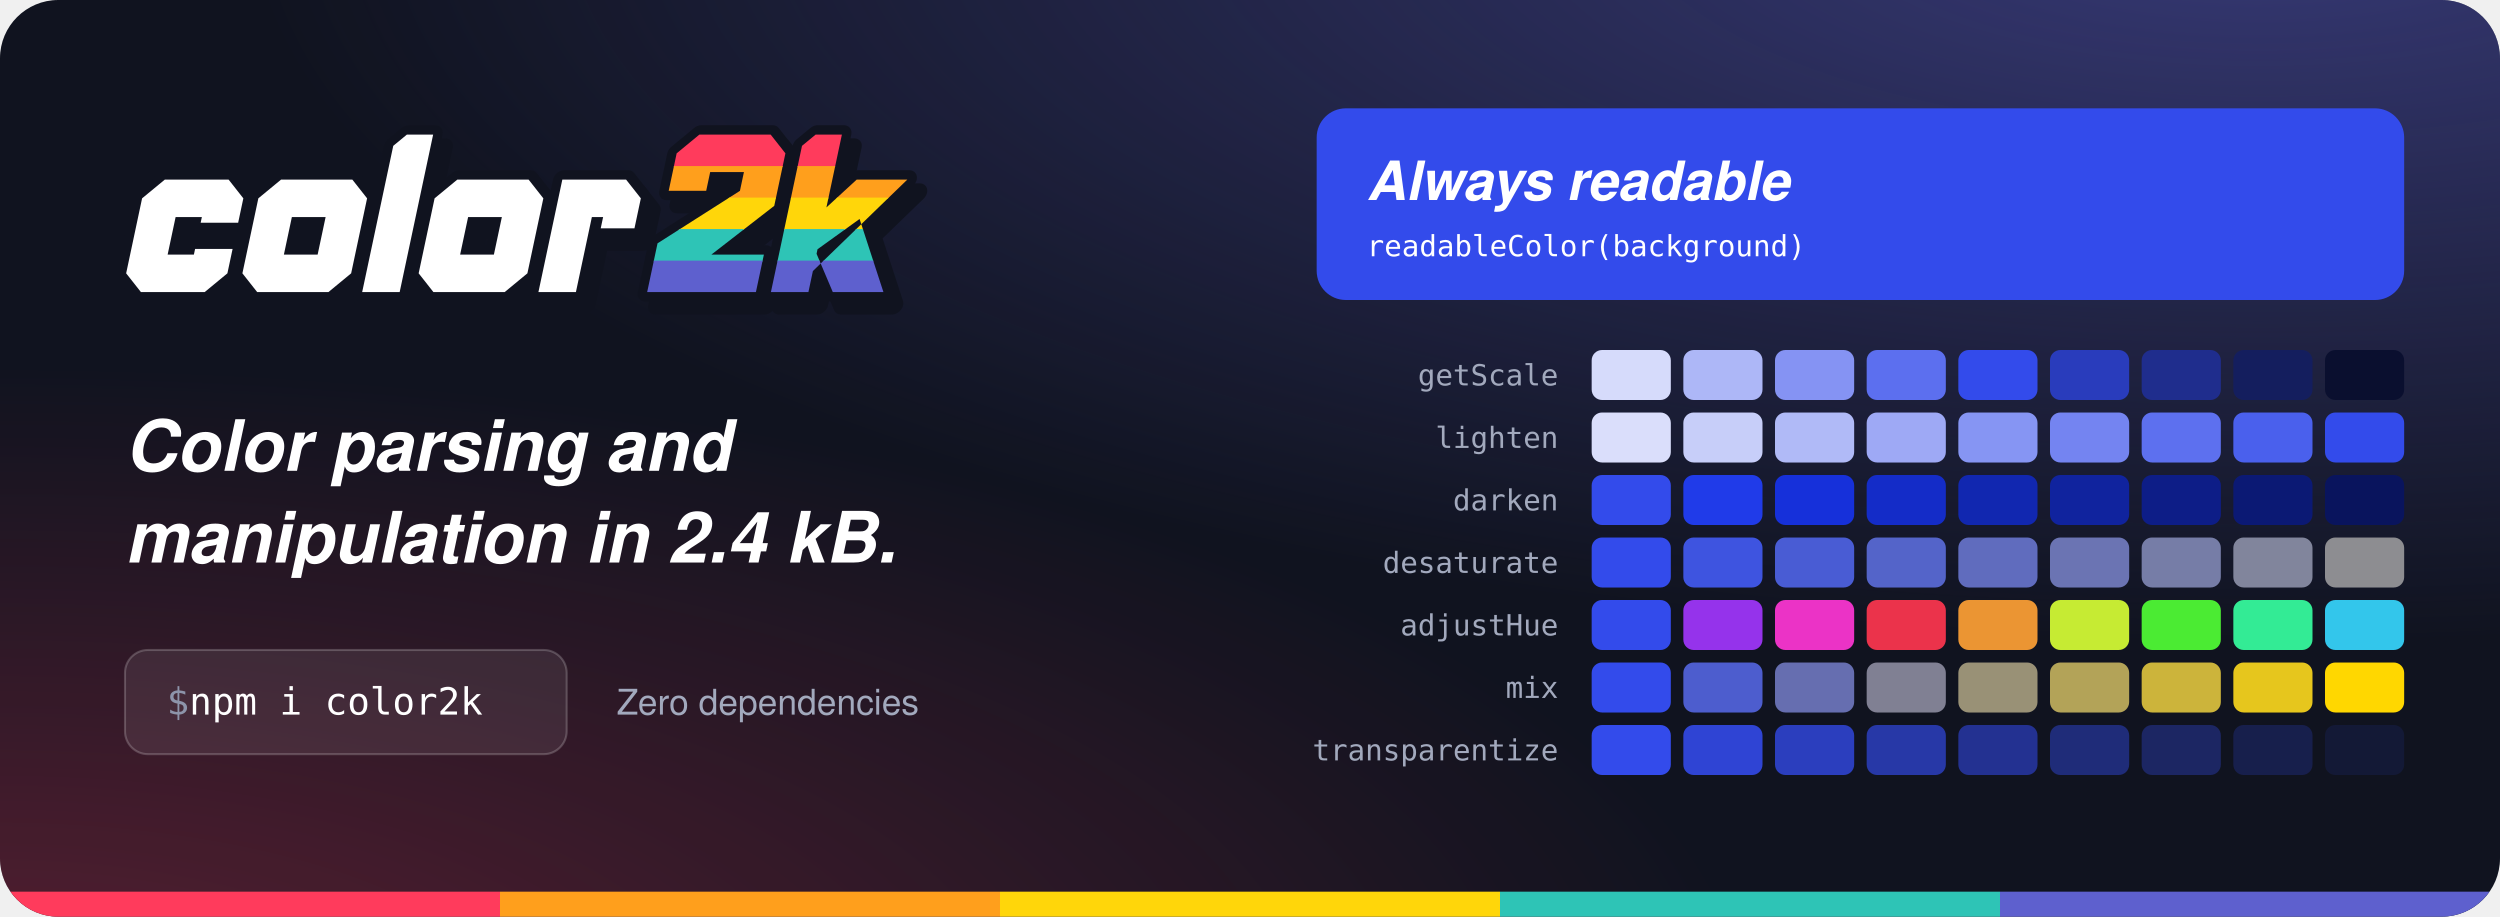
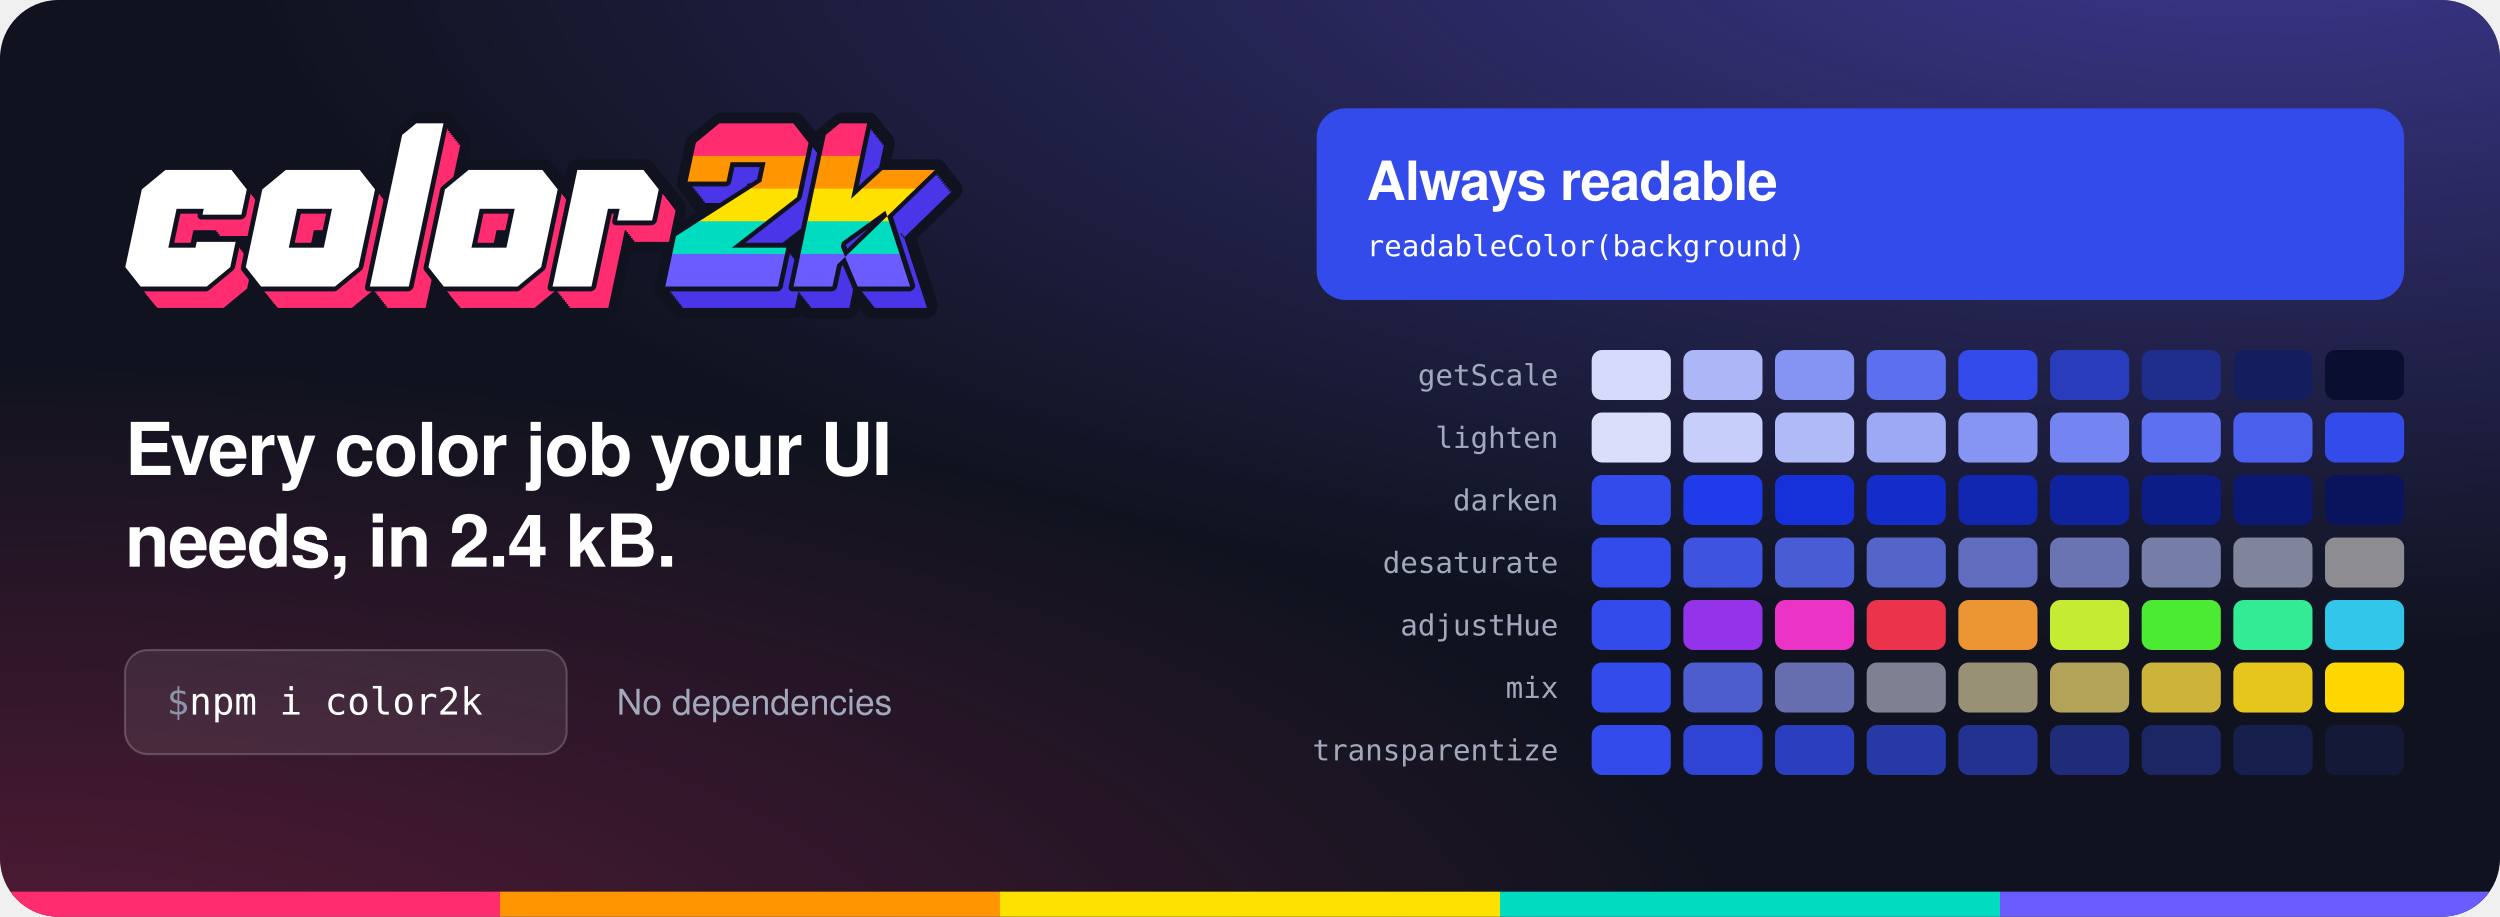
- <svg xmlns="http://www.w3.org/2000/svg" viewBox="0 0 1200 440" role="img" aria-label="color2k: color parsing and manipulation in 2.4 kB. A palette generated by color2k shifts through the color wheel." font-family="system-ui, -apple-system, 'Segoe UI', Helvetica, Arial, sans-serif">
+ <svg xmlns="http://www.w3.org/2000/svg" viewBox="0 0 1200 440" role="img" aria-label="color2k. Every color job your UI needs, in 2.4 kB. A palette computed by color2k drifts around the color wheel." font-family="system-ui, -apple-system, 'Segoe UI', Helvetica, Arial, sans-serif">
  <style>@keyframes base{0%{fill:#334beb}8.3%{fill:#ab82f3}16.7%{fill:#e482f3}25%{fill:#eb33a7}33.3%{fill:#b51228}41.7%{fill:#b54e12}50%{fill:#ebd233}58.3%{fill:#c9f382}66.7%{fill:#91f382}75%{fill:#33eb76}83.3%{fill:#12b59f}91.7%{fill:#1279b5}100%{fill:#334beb}}@keyframes c00{0%{fill:#d6dbfb}8.3%{fill:#eee6fd}16.7%{fill:#fae6fd}25%{fill:#fbd6ed}33.3%{fill:#f0d0d4}41.7%{fill:#f0dcd0}50%{fill:#fbf6d6}58.3%{fill:#f4fde6}66.7%{fill:#e9fde6}75%{fill:#d6fbe4}83.3%{fill:#d0f0ec}91.7%{fill:#d0e4f0}100%{fill:#d6dbfb}}@keyframes c01{0%{fill:#adb7f7}8.3%{fill:#ddcdfa}16.7%{fill:#f4cdfa}25%{fill:#f7addc}33.3%{fill:#e1a0a9}41.7%{fill:#e1b8a0}50%{fill:#f7edad}58.3%{fill:#e9facd}66.7%{fill:#d3facd}75%{fill:#adf7c8}83.3%{fill:#a0e1d9}91.7%{fill:#a0c9e1}100%{fill:#adb7f7}}@keyframes c02{0%{fill:#8593f3}8.3%{fill:#cdb4f8}16.7%{fill:#efb4f8}25%{fill:#f385ca}33.3%{fill:#d3717e}41.7%{fill:#d39571}50%{fill:#f3e485}58.3%{fill:#dff8b4}66.7%{fill:#bdf8b4}75%{fill:#85f3ad}83.3%{fill:#71d3c5}91.7%{fill:#71afd3}100%{fill:#8593f3}}@keyframes c03{0%{fill:#5c6fef}8.3%{fill:#bc9bf5}16.7%{fill:#e99bf5}25%{fill:#ef5cb9}33.3%{fill:#c44153}41.7%{fill:#c47141}50%{fill:#efdb5c}58.3%{fill:#d4f59b}66.7%{fill:#a7f59b}75%{fill:#5cef91}83.3%{fill:#41c4b2}91.7%{fill:#4194c4}100%{fill:#5c6fef}}@keyframes c04{0%{fill:#334beb}8.3%{fill:#ab82f3}16.7%{fill:#e482f3}25%{fill:#eb33a7}33.3%{fill:#b51228}41.7%{fill:#b54e12}50%{fill:#ebd233}58.3%{fill:#c9f382}66.7%{fill:#91f382}75%{fill:#33eb76}83.3%{fill:#12b59f}91.7%{fill:#1279b5}100%{fill:#334beb}}@keyframes c05{0%{fill:#293cbc}8.3%{fill:#8968c2}16.7%{fill:#b668c2}25%{fill:#bc2986}33.3%{fill:#910e20}41.7%{fill:#913e0e}50%{fill:#bca829}58.3%{fill:#a1c268}66.7%{fill:#74c268}75%{fill:#29bc5e}83.3%{fill:#0e917f}91.7%{fill:#0e6191}100%{fill:#293cbc}}@keyframes c06{0%{fill:#1f2d8d}8.3%{fill:#674e92}16.7%{fill:#894e92}25%{fill:#8d1f64}33.3%{fill:#6d0b18}41.7%{fill:#6d2f0b}50%{fill:#8d7e1f}58.3%{fill:#79924e}66.7%{fill:#57924e}75%{fill:#1f8d47}83.3%{fill:#0b6d5f}91.7%{fill:#0b496d}100%{fill:#1f2d8d}}@keyframes c07{0%{fill:#141e5e}8.3%{fill:#443461}16.7%{fill:#5b3461}25%{fill:#5e1443}33.3%{fill:#480710}41.7%{fill:#481f07}50%{fill:#5e5414}58.3%{fill:#506134}66.7%{fill:#3a6134}75%{fill:#145e2f}83.3%{fill:#074840}91.7%{fill:#073048}100%{fill:#141e5e}}@keyframes c08{0%{fill:#0a0f2f}8.3%{fill:#221a31}16.7%{fill:#2e1a31}25%{fill:#2f0a21}33.3%{fill:#240408}41.7%{fill:#241004}50%{fill:#2f2a0a}58.3%{fill:#28311a}66.7%{fill:#1d311a}75%{fill:#0a2f18}83.3%{fill:#042420}91.7%{fill:#041824}100%{fill:#0a0f2f}}@keyframes c10{0%{fill:#dadefb}8.3%{fill:#ffffff}16.7%{fill:#ffffff}25%{fill:#fbdaef}33.3%{fill:#f48b99}41.7%{fill:#f4b18b}50%{fill:#fbf7da}58.3%{fill:#ffffff}66.7%{fill:#ffffff}75%{fill:#dafbe6}83.3%{fill:#8bf4e6}91.7%{fill:#8bcdf4}100%{fill:#dadefb}}@keyframes c11{0%{fill:#c7cef9}8.3%{fill:#ffffff}16.7%{fill:#ffffff}25%{fill:#f9c7e7}33.3%{fill:#f27889}41.7%{fill:#f2a578}50%{fill:#f9f3c7}58.3%{fill:#ffffff}66.7%{fill:#ffffff}75%{fill:#c7f9da}83.3%{fill:#78f2e2}91.7%{fill:#78c5f2}100%{fill:#c7cef9}}@keyframes c12{0%{fill:#b0baf7}8.3%{fill:#ffffff}16.7%{fill:#ffffff}25%{fill:#f7b0dd}33.3%{fill:#ef6174}41.7%{fill:#ef9561}50%{fill:#f7eeb0}58.3%{fill:#ffffff}66.7%{fill:#ffffff}75%{fill:#b0f7ca}83.3%{fill:#61efdc}91.7%{fill:#61bbef}100%{fill:#b0baf7}}@keyframes c13{0%{fill:#9ea9f5}8.3%{fill:#f3ecfd}16.7%{fill:#fbecfd}25%{fill:#f59ed5}33.3%{fill:#ee4f64}41.7%{fill:#ee894f}50%{fill:#f5ea9e}58.3%{fill:#f7fdec}66.7%{fill:#effdec}75%{fill:#9ef5be}83.3%{fill:#4feed8}91.7%{fill:#4fb3ee}100%{fill:#9ea9f5}}@keyframes c14{0%{fill:#8695f3}8.3%{fill:#e3d5fb}16.7%{fill:#f6d5fb}25%{fill:#f386cb}33.3%{fill:#eb374f}41.7%{fill:#eb7937}50%{fill:#f3e586}58.3%{fill:#edfbd5}66.7%{fill:#dafbd5}75%{fill:#86f3ae}83.3%{fill:#37ebd3}91.7%{fill:#37a9eb}100%{fill:#8695f3}}@keyframes c15{0%{fill:#7484f1}8.3%{fill:#d7c3f9}16.7%{fill:#f2c3f9}25%{fill:#f174c3}33.3%{fill:#e9253f}41.7%{fill:#e96d25}50%{fill:#f1e174}58.3%{fill:#e5f9c3}66.7%{fill:#caf9c3}75%{fill:#74f1a2}83.3%{fill:#25e9cf}91.7%{fill:#25a1e9}100%{fill:#7484f1}}@keyframes c16{0%{fill:#5d70ef}8.3%{fill:#c7abf7}16.7%{fill:#edabf7}25%{fill:#ef5db9}33.3%{fill:#df1631}41.7%{fill:#df6016}50%{fill:#efdb5d}58.3%{fill:#dbf7ab}66.7%{fill:#b5f7ab}75%{fill:#5def92}83.3%{fill:#16dfc4}91.7%{fill:#1695df}100%{fill:#5d70ef}}@keyframes c17{0%{fill:#4a60ed}8.3%{fill:#bb99f5}16.7%{fill:#e999f5}25%{fill:#ed4ab1}33.3%{fill:#cc142d}41.7%{fill:#cc5814}50%{fill:#edd74a}58.3%{fill:#d3f599}66.7%{fill:#a5f599}75%{fill:#4aed86}83.3%{fill:#14ccb4}91.7%{fill:#1489cc}100%{fill:#4a60ed}}@keyframes c18{0%{fill:#334beb}8.3%{fill:#ab82f3}16.7%{fill:#e482f3}25%{fill:#eb33a7}33.3%{fill:#b51228}41.7%{fill:#b54e12}50%{fill:#ebd233}58.3%{fill:#c9f382}66.7%{fill:#91f382}75%{fill:#33eb76}83.3%{fill:#12b59f}91.7%{fill:#1279b5}100%{fill:#334beb}}@keyframes c20{0%{fill:#334beb}8.3%{fill:#ab82f3}16.7%{fill:#e482f3}25%{fill:#eb33a7}33.3%{fill:#b51228}41.7%{fill:#b54e12}50%{fill:#ebd233}58.3%{fill:#c9f382}66.7%{fill:#91f382}75%{fill:#33eb76}83.3%{fill:#12b59f}91.7%{fill:#1279b5}100%{fill:#334beb}}@keyframes c21{0%{fill:#203be9}8.3%{fill:#9f6ff1}16.7%{fill:#df6ff1}25%{fill:#e9209f}33.3%{fill:#a21024}41.7%{fill:#a24610}50%{fill:#e9ce20}58.3%{fill:#c1f16f}66.7%{fill:#80f16f}75%{fill:#20e96a}83.3%{fill:#10a28f}91.7%{fill:#106da2}100%{fill:#203be9}}@keyframes c22{0%{fill:#1630da}8.3%{fill:#8f58ee}16.7%{fill:#da58ee}25%{fill:#da1692}33.3%{fill:#8b0e1e}41.7%{fill:#8b3c0e}50%{fill:#dac016}58.3%{fill:#b7ee58}66.7%{fill:#6cee58}75%{fill:#16da5e}83.3%{fill:#0e8b7b}91.7%{fill:#0e5d8b}100%{fill:#1630da}}@keyframes c23{0%{fill:#142cc8}8.3%{fill:#8345ed}16.7%{fill:#d645ed}25%{fill:#c81486}33.3%{fill:#790c1a}41.7%{fill:#79340c}50%{fill:#c8b014}58.3%{fill:#afed45}66.7%{fill:#5ced45}75%{fill:#14c856}83.3%{fill:#0c796a}91.7%{fill:#0c5179}100%{fill:#142cc8}}@keyframes c24{0%{fill:#1127b0}8.3%{fill:#732eea}16.7%{fill:#d12eea}25%{fill:#b01176}33.3%{fill:#610a15}41.7%{fill:#612a0a}50%{fill:#b09b11}58.3%{fill:#a5ea2e}66.7%{fill:#47ea2e}75%{fill:#11b04c}83.3%{fill:#0a6156}91.7%{fill:#0a4161}100%{fill:#1127b0}}@keyframes c25{0%{fill:#10239e}8.3%{fill:#671ce9}16.7%{fill:#cd1ce9}25%{fill:#9e106a}33.3%{fill:#4f0811}41.7%{fill:#4f2208}50%{fill:#9e8b10}58.3%{fill:#9de91c}66.7%{fill:#37e91c}75%{fill:#109e44}83.3%{fill:#084f45}91.7%{fill:#08354f}100%{fill:#10239e}}@keyframes c26{0%{fill:#0d1d87}8.3%{fill:#5c15d5}16.7%{fill:#bc15d5}25%{fill:#870d5a}33.3%{fill:#38060c}41.7%{fill:#381806}50%{fill:#87760d}58.3%{fill:#8fd515}66.7%{fill:#2fd515}75%{fill:#0d873a}83.3%{fill:#063831}91.7%{fill:#062538}100%{fill:#0d1d87}}@keyframes c27{0%{fill:#0b1974}8.3%{fill:#5413c3}16.7%{fill:#ac13c3}25%{fill:#740b4e}33.3%{fill:#250408}41.7%{fill:#251004}50%{fill:#74660b}58.3%{fill:#83c313}66.7%{fill:#2bc313}75%{fill:#0b7432}83.3%{fill:#042521}91.7%{fill:#041925}100%{fill:#0b1974}}@keyframes c28{0%{fill:#09145d}8.3%{fill:#4a11ac}16.7%{fill:#9711ac}25%{fill:#5d093e}33.3%{fill:#0e0103}41.7%{fill:#0e0601}50%{fill:#5d5209}58.3%{fill:#73ac11}66.7%{fill:#26ac11}75%{fill:#095d28}83.3%{fill:#010e0c}91.7%{fill:#01090e}100%{fill:#09145d}}@keyframes c30{0%{fill:#334beb}8.3%{fill:#ab82f3}16.7%{fill:#e482f3}25%{fill:#eb33a7}33.3%{fill:#b51228}41.7%{fill:#b54e12}50%{fill:#ebd233}58.3%{fill:#c9f382}66.7%{fill:#91f382}75%{fill:#33eb76}83.3%{fill:#12b59f}91.7%{fill:#1279b5}100%{fill:#334beb}}@keyframes c31{0%{fill:#3e54e0}8.3%{fill:#ad89ec}16.7%{fill:#df89ec}25%{fill:#e03ea4}33.3%{fill:#ab1c2f}41.7%{fill:#ab501c}50%{fill:#e0ca3e}58.3%{fill:#c7ec89}66.7%{fill:#96ec89}75%{fill:#3ee079}83.3%{fill:#1cab98}91.7%{fill:#1c77ab}100%{fill:#3e54e0}}@keyframes c32{0%{fill:#495cd4}8.3%{fill:#af8fe5}16.7%{fill:#d98fe5}25%{fill:#d449a1}33.3%{fill:#a12636}41.7%{fill:#a15326}50%{fill:#d4c249}58.3%{fill:#c6e58f}66.7%{fill:#9be58f}75%{fill:#49d47c}83.3%{fill:#26a191}91.7%{fill:#2674a1}100%{fill:#495cd4}}@keyframes c33{0%{fill:#5464c9}8.3%{fill:#b196de}16.7%{fill:#d496de}25%{fill:#c9549e}33.3%{fill:#97303e}41.7%{fill:#975630}50%{fill:#c9ba54}58.3%{fill:#c4de96}66.7%{fill:#a0de96}75%{fill:#54c97f}83.3%{fill:#309789}91.7%{fill:#307197}100%{fill:#5464c9}}@keyframes c34{0%{fill:#606cbe}8.3%{fill:#b29dd7}16.7%{fill:#cf9dd7}25%{fill:#be609b}33.3%{fill:#8d3a45}41.7%{fill:#8d583a}50%{fill:#beb160}58.3%{fill:#c2d79d}66.7%{fill:#a5d79d}75%{fill:#60be82}83.3%{fill:#3a8d82}91.7%{fill:#3a6f8d}100%{fill:#606cbe}}@keyframes c35{0%{fill:#6b74b3}8.3%{fill:#b4a4d0}16.7%{fill:#caa4d0}25%{fill:#b36b98}33.3%{fill:#83444c}41.7%{fill:#835b44}50%{fill:#b3a96b}58.3%{fill:#c0d0a4}66.7%{fill:#aad0a4}75%{fill:#6bb385}83.3%{fill:#44837b}91.7%{fill:#446c83}100%{fill:#6b74b3}}@keyframes c36{0%{fill:#767da7}8.3%{fill:#b6abc9}16.7%{fill:#c5abc9}25%{fill:#a77695}33.3%{fill:#794e53}41.7%{fill:#795e4e}50%{fill:#a7a176}58.3%{fill:#bec9ab}66.7%{fill:#afc9ab}75%{fill:#76a788}83.3%{fill:#4e7973}91.7%{fill:#4e6979}100%{fill:#767da7}}@keyframes c37{0%{fill:#81859c}8.3%{fill:#b8b2c2}16.7%{fill:#c0b2c2}25%{fill:#9c8192}33.3%{fill:#6f585b}41.7%{fill:#6f6058}50%{fill:#9c9981}58.3%{fill:#bcc2b2}66.7%{fill:#b4c2b2}75%{fill:#819c8b}83.3%{fill:#586f6c}91.7%{fill:#58676f}100%{fill:#81859c}}@keyframes c38{0%{fill:#8d8d91}8.3%{fill:#bab9bc}16.7%{fill:#bbb9bc}25%{fill:#918d8f}33.3%{fill:#656162}41.7%{fill:#656361}50%{fill:#91908d}58.3%{fill:#bbbcb9}66.7%{fill:#b9bcb9}75%{fill:#8d918e}83.3%{fill:#616565}91.7%{fill:#616465}100%{fill:#8d8d91}}@keyframes c40{0%{fill:#334beb}8.3%{fill:#ab82f3}16.7%{fill:#e482f3}25%{fill:#eb33a7}33.3%{fill:#b51228}41.7%{fill:#b54e12}50%{fill:#ebd233}58.3%{fill:#c9f382}66.7%{fill:#91f382}75%{fill:#33eb76}83.3%{fill:#12b59f}91.7%{fill:#1279b5}100%{fill:#334beb}}@keyframes c41{0%{fill:#9533eb}8.3%{fill:#f382ef}16.7%{fill:#f382b6}25%{fill:#eb3933}33.3%{fill:#b56912}41.7%{fill:#b0b512}50%{fill:#89eb33}58.3%{fill:#82f385}66.7%{fill:#82f3be}75%{fill:#33e5eb}83.3%{fill:#125eb5}91.7%{fill:#1712b5}100%{fill:#9533eb}}@keyframes c42{0%{fill:#eb33c6}8.3%{fill:#f382a4}16.7%{fill:#f39882}25%{fill:#ebb433}33.3%{fill:#94b512}41.7%{fill:#43b512}50%{fill:#33eb58}58.3%{fill:#82f3d1}66.7%{fill:#82dcf3}75%{fill:#336aeb}83.3%{fill:#3312b5}91.7%{fill:#8412b5}100%{fill:#eb33c6}}@keyframes c43{0%{fill:#eb334b}8.3%{fill:#f3ab82}16.7%{fill:#f3e482}25%{fill:#a7eb33}33.3%{fill:#28b512}41.7%{fill:#12b54e}50%{fill:#33ebd2}58.3%{fill:#82c9f3}66.7%{fill:#8291f3}75%{fill:#7633eb}83.3%{fill:#9f12b5}91.7%{fill:#b51279}100%{fill:#eb334b}}@keyframes c44{0%{fill:#eb9533}8.3%{fill:#eff382}16.7%{fill:#b6f382}25%{fill:#33eb39}33.3%{fill:#12b569}41.7%{fill:#12b0b5}50%{fill:#3389eb}58.3%{fill:#8582f3}66.7%{fill:#be82f3}75%{fill:#eb33e5}83.3%{fill:#b5125e}91.7%{fill:#b51712}100%{fill:#eb9533}}@keyframes c45{0%{fill:#c6eb33}8.3%{fill:#a4f382}16.7%{fill:#82f398}25%{fill:#33ebb4}33.3%{fill:#1294b5}41.7%{fill:#1243b5}50%{fill:#5833eb}58.3%{fill:#d182f3}66.7%{fill:#f382dc}75%{fill:#eb336a}83.3%{fill:#b53312}91.7%{fill:#b58412}100%{fill:#c6eb33}}@keyframes c46{0%{fill:#4beb33}8.3%{fill:#82f3ab}16.7%{fill:#82f3e4}25%{fill:#33a7eb}33.3%{fill:#1228b5}41.7%{fill:#4e12b5}50%{fill:#d233eb}58.3%{fill:#f382c9}66.7%{fill:#f38291}75%{fill:#eb7633}83.3%{fill:#b59f12}91.7%{fill:#79b512}100%{fill:#4beb33}}@keyframes c47{0%{fill:#33eb95}8.3%{fill:#82eff3}16.7%{fill:#82b6f3}25%{fill:#3933eb}33.3%{fill:#6912b5}41.7%{fill:#b512b0}50%{fill:#eb3389}58.3%{fill:#f38582}66.7%{fill:#f3be82}75%{fill:#e5eb33}83.3%{fill:#5eb512}91.7%{fill:#12b517}100%{fill:#33eb95}}@keyframes c48{0%{fill:#33c6eb}8.3%{fill:#82a4f3}16.7%{fill:#9882f3}25%{fill:#b433eb}33.3%{fill:#b51294}41.7%{fill:#b51243}50%{fill:#eb5833}58.3%{fill:#f3d182}66.7%{fill:#dcf382}75%{fill:#6aeb33}83.3%{fill:#12b533}91.7%{fill:#12b584}100%{fill:#33c6eb}}@keyframes c50{0%{fill:#334beb}8.3%{fill:#ab82f3}16.7%{fill:#e482f3}25%{fill:#eb33a7}33.3%{fill:#b51228}41.7%{fill:#b54e12}50%{fill:#ebd233}58.3%{fill:#c9f382}66.7%{fill:#91f382}75%{fill:#33eb76}83.3%{fill:#12b59f}91.7%{fill:#1279b5}100%{fill:#334beb}}@keyframes c51{0%{fill:#4d5dce}8.3%{fill:#b58dd5}16.7%{fill:#e78dd5}25%{fill:#ed4892}33.3%{fill:#be2b23}41.7%{fill:#be5f10}50%{fill:#edd32d}58.3%{fill:#d0ef72}66.7%{fill:#9fef72}75%{fill:#4de867}83.3%{fill:#30b98b}91.7%{fill:#30859e}100%{fill:#4d5dce}}@keyframes c52{0%{fill:#666eb0}8.3%{fill:#c097b6}16.7%{fill:#eb97b6}25%{fill:#f05c7d}33.3%{fill:#c8431e}41.7%{fill:#c8700e}50%{fill:#f0d326}58.3%{fill:#d7ec62}66.7%{fill:#adec62}75%{fill:#66e659}83.3%{fill:#4dbe77}91.7%{fill:#4d9188}100%{fill:#666eb0}}@keyframes c53{0%{fill:#808093}8.3%{fill:#cba298}16.7%{fill:#eea298}25%{fill:#f37168}33.3%{fill:#d15c19}41.7%{fill:#d1810b}50%{fill:#f3d420}58.3%{fill:#dde951}66.7%{fill:#bae951}75%{fill:#80e34a}83.3%{fill:#6bc263}91.7%{fill:#6b9c71}100%{fill:#808093}}@keyframes c54{0%{fill:#999176}8.3%{fill:#d5ad7a}16.7%{fill:#f2ad7a}25%{fill:#f58554}33.3%{fill:#da7514}41.7%{fill:#da9309}50%{fill:#f5d41a}58.3%{fill:#e4e541}66.7%{fill:#c8e541}75%{fill:#99e13b}83.3%{fill:#89c650}91.7%{fill:#89a85b}100%{fill:#999176}}@keyframes c55{0%{fill:#b3a358}8.3%{fill:#e0b75b}16.7%{fill:#f5b75b}25%{fill:#f89a3f}33.3%{fill:#e38d0f}41.7%{fill:#e3a407}50%{fill:#f8d513}58.3%{fill:#ebe231}66.7%{fill:#d6e231}75%{fill:#b3df2c}83.3%{fill:#a6ca3c}91.7%{fill:#a6b444}100%{fill:#b3a358}}@keyframes c56{0%{fill:#ccb43b}8.3%{fill:#eac23d}16.7%{fill:#f8c23d}25%{fill:#faae2a}33.3%{fill:#eda60a}41.7%{fill:#edb505}50%{fill:#fad60d}58.3%{fill:#f2de21}66.7%{fill:#e3de21}75%{fill:#ccdc1e}83.3%{fill:#c4cf28}91.7%{fill:#c4c02d}100%{fill:#ccb43b}}@keyframes c57{0%{fill:#e6c61d}8.3%{fill:#f5cc1e}16.7%{fill:#fccc1e}25%{fill:#fdc315}33.3%{fill:#f6be05}41.7%{fill:#f6c602}50%{fill:#fdd606}58.3%{fill:#f8db10}66.7%{fill:#f1db10}75%{fill:#e6da0f}83.3%{fill:#e1d314}91.7%{fill:#e1cb17}100%{fill:#e6c61d}}@keyframes c58{0%{fill:#ffd700}8.3%{fill:#ffd700}16.7%{fill:#ffd700}25%{fill:#ffd700}33.3%{fill:#ffd700}41.7%{fill:#ffd700}50%{fill:#ffd700}58.3%{fill:#ffd700}66.7%{fill:#ffd700}75%{fill:#ffd700}83.3%{fill:#ffd700}91.7%{fill:#ffd700}100%{fill:#ffd700}}@keyframes c60{0%{fill:#334beb}8.3%{fill:#ab82f3}16.7%{fill:#e482f3}25%{fill:#eb33a7}33.3%{fill:#b51228}41.7%{fill:#b54e12}50%{fill:#ebd233}58.3%{fill:#c9f382}66.7%{fill:#91f382}75%{fill:#33eb76}83.3%{fill:#12b59f}91.7%{fill:#1279b5}100%{fill:#334beb}}@keyframes c61{0%{fill:rgba(51,75,235,0.889)}8.3%{fill:rgba(171,130,243,0.889)}16.7%{fill:rgba(228,130,243,0.889)}25%{fill:rgba(235,51,167,0.889)}33.3%{fill:rgba(181,18,40,0.889)}41.7%{fill:rgba(181,78,18,0.889)}50%{fill:rgba(235,210,51,0.889)}58.3%{fill:rgba(201,243,130,0.889)}66.7%{fill:rgba(145,243,130,0.889)}75%{fill:rgba(51,235,118,0.889)}83.3%{fill:rgba(18,181,159,0.889)}91.7%{fill:rgba(18,121,181,0.889)}100%{fill:rgba(51,75,235,0.889)}}@keyframes c62{0%{fill:rgba(51,75,235,0.778)}8.3%{fill:rgba(171,130,243,0.778)}16.7%{fill:rgba(228,130,243,0.778)}25%{fill:rgba(235,51,167,0.778)}33.3%{fill:rgba(181,18,40,0.778)}41.7%{fill:rgba(181,78,18,0.778)}50%{fill:rgba(235,210,51,0.778)}58.3%{fill:rgba(201,243,130,0.778)}66.7%{fill:rgba(145,243,130,0.778)}75%{fill:rgba(51,235,118,0.778)}83.3%{fill:rgba(18,181,159,0.778)}91.7%{fill:rgba(18,121,181,0.778)}100%{fill:rgba(51,75,235,0.778)}}@keyframes c63{0%{fill:rgba(51,75,235,0.667)}8.3%{fill:rgba(171,130,243,0.667)}16.7%{fill:rgba(228,130,243,0.667)}25%{fill:rgba(235,51,167,0.667)}33.3%{fill:rgba(181,18,40,0.667)}41.7%{fill:rgba(181,78,18,0.667)}50%{fill:rgba(235,210,51,0.667)}58.3%{fill:rgba(201,243,130,0.667)}66.7%{fill:rgba(145,243,130,0.667)}75%{fill:rgba(51,235,118,0.667)}83.3%{fill:rgba(18,181,159,0.667)}91.7%{fill:rgba(18,121,181,0.667)}100%{fill:rgba(51,75,235,0.667)}}@keyframes c64{0%{fill:rgba(51,75,235,0.556)}8.3%{fill:rgba(171,130,243,0.556)}16.7%{fill:rgba(228,130,243,0.556)}25%{fill:rgba(235,51,167,0.556)}33.3%{fill:rgba(181,18,40,0.556)}41.7%{fill:rgba(181,78,18,0.556)}50%{fill:rgba(235,210,51,0.556)}58.3%{fill:rgba(201,243,130,0.556)}66.7%{fill:rgba(145,243,130,0.556)}75%{fill:rgba(51,235,118,0.556)}83.3%{fill:rgba(18,181,159,0.556)}91.7%{fill:rgba(18,121,181,0.556)}100%{fill:rgba(51,75,235,0.556)}}@keyframes c65{0%{fill:rgba(51,75,235,0.444)}8.3%{fill:rgba(171,130,243,0.444)}16.7%{fill:rgba(228,130,243,0.444)}25%{fill:rgba(235,51,167,0.444)}33.3%{fill:rgba(181,18,40,0.444)}41.7%{fill:rgba(181,78,18,0.444)}50%{fill:rgba(235,210,51,0.444)}58.3%{fill:rgba(201,243,130,0.444)}66.7%{fill:rgba(145,243,130,0.444)}75%{fill:rgba(51,235,118,0.444)}83.3%{fill:rgba(18,181,159,0.444)}91.7%{fill:rgba(18,121,181,0.444)}100%{fill:rgba(51,75,235,0.444)}}@keyframes c66{0%{fill:rgba(51,75,235,0.333)}8.3%{fill:rgba(171,130,243,0.333)}16.7%{fill:rgba(228,130,243,0.333)}25%{fill:rgba(235,51,167,0.333)}33.3%{fill:rgba(181,18,40,0.333)}41.7%{fill:rgba(181,78,18,0.333)}50%{fill:rgba(235,210,51,0.333)}58.3%{fill:rgba(201,243,130,0.333)}66.7%{fill:rgba(145,243,130,0.333)}75%{fill:rgba(51,235,118,0.333)}83.3%{fill:rgba(18,181,159,0.333)}91.7%{fill:rgba(18,121,181,0.333)}100%{fill:rgba(51,75,235,0.333)}}@keyframes c67{0%{fill:rgba(51,75,235,0.222)}8.3%{fill:rgba(171,130,243,0.222)}16.7%{fill:rgba(228,130,243,0.222)}25%{fill:rgba(235,51,167,0.222)}33.3%{fill:rgba(181,18,40,0.222)}41.7%{fill:rgba(181,78,18,0.222)}50%{fill:rgba(235,210,51,0.222)}58.3%{fill:rgba(201,243,130,0.222)}66.7%{fill:rgba(145,243,130,0.222)}75%{fill:rgba(51,235,118,0.222)}83.3%{fill:rgba(18,181,159,0.222)}91.7%{fill:rgba(18,121,181,0.222)}100%{fill:rgba(51,75,235,0.222)}}@keyframes c68{0%{fill:rgba(51,75,235,0.111)}8.3%{fill:rgba(171,130,243,0.111)}16.7%{fill:rgba(228,130,243,0.111)}25%{fill:rgba(235,51,167,0.111)}33.3%{fill:rgba(181,18,40,0.111)}41.7%{fill:rgba(181,78,18,0.111)}50%{fill:rgba(235,210,51,0.111)}58.3%{fill:rgba(201,243,130,0.111)}66.7%{fill:rgba(145,243,130,0.111)}75%{fill:rgba(51,235,118,0.111)}83.3%{fill:rgba(18,181,159,0.111)}91.7%{fill:rgba(18,121,181,0.111)}100%{fill:rgba(51,75,235,0.111)}}@keyframes ink{0%{fill:#fff}3.583%{fill:#000}27.667%{fill:#fff}42.5%{fill:#000}91.25%{fill:#fff}}@keyframes show{0%{opacity:1}4.2%{opacity:0}100%{opacity:0}}.base{animation:base 24s linear infinite}.c00{animation:c00 24s linear infinite}.c01{animation:c01 24s linear infinite}.c02{animation:c02 24s linear infinite}.c03{animation:c03 24s linear infinite}.c04{animation:c04 24s linear infinite}.c05{animation:c05 24s linear infinite}.c06{animation:c06 24s linear infinite}.c07{animation:c07 24s linear infinite}.c08{animation:c08 24s linear infinite}.c10{animation:c10 24s linear infinite}.c11{animation:c11 24s linear infinite}.c12{animation:c12 24s linear infinite}.c13{animation:c13 24s linear infinite}.c14{animation:c14 24s linear infinite}.c15{animation:c15 24s linear infinite}.c16{animation:c16 24s linear infinite}.c17{animation:c17 24s linear infinite}.c18{animation:c18 24s linear infinite}.c20{animation:c20 24s linear infinite}.c21{animation:c21 24s linear infinite}.c22{animation:c22 24s linear infinite}.c23{animation:c23 24s linear infinite}.c24{animation:c24 24s linear infinite}.c25{animation:c25 24s linear infinite}.c26{animation:c26 24s linear infinite}.c27{animation:c27 24s linear infinite}.c28{animation:c28 24s linear infinite}.c30{animation:c30 24s linear infinite}.c31{animation:c31 24s linear infinite}.c32{animation:c32 24s linear infinite}.c33{animation:c33 24s linear infinite}.c34{animation:c34 24s linear infinite}.c35{animation:c35 24s linear infinite}.c36{animation:c36 24s linear infinite}.c37{animation:c37 24s linear infinite}.c38{animation:c38 24s linear infinite}.c40{animation:c40 24s linear infinite}.c41{animation:c41 24s linear infinite}.c42{animation:c42 24s linear infinite}.c43{animation:c43 24s linear infinite}.c44{animation:c44 24s linear infinite}.c45{animation:c45 24s linear infinite}.c46{animation:c46 24s linear infinite}.c47{animation:c47 24s linear infinite}.c48{animation:c48 24s linear infinite}.c50{animation:c50 24s linear infinite}.c51{animation:c51 24s linear infinite}.c52{animation:c52 24s linear infinite}.c53{animation:c53 24s linear infinite}.c54{animation:c54 24s linear infinite}.c55{animation:c55 24s linear infinite}.c56{animation:c56 24s linear infinite}.c57{animation:c57 24s linear infinite}.c58{animation:c58 24s linear infinite}.c60{animation:c60 24s linear infinite}.c61{animation:c61 24s linear infinite}.c62{animation:c62 24s linear infinite}.c63{animation:c63 24s linear infinite}.c64{animation:c64 24s linear infinite}.c65{animation:c65 24s linear infinite}.c66{animation:c66 24s linear infinite}.c67{animation:c67 24s linear infinite}.c68{animation:c68 24s linear infinite}.ink{animation:ink 24s step-end infinite}.ratio{opacity:0;animation:show 24s step-end infinite}.r0{animation-delay:0s}.r1{animation-delay:1s}.r2{animation-delay:2s}.r3{animation-delay:3s}.r4{animation-delay:4s}.r5{animation-delay:5s}.r6{animation-delay:6s}.r7{animation-delay:7s}.r8{animation-delay:8s}.r9{animation-delay:9s}.r10{animation-delay:10s}.r11{animation-delay:11s}.r12{animation-delay:12s}.r13{animation-delay:13s}.r14{animation-delay:14s}.r15{animation-delay:15s}.r16{animation-delay:16s}.r17{animation-delay:17s}.r18{animation-delay:18s}.r19{animation-delay:19s}.r20{animation-delay:20s}.r21{animation-delay:21s}.r22{animation-delay:22s}.r23{animation-delay:23s}@media (prefers-reduced-motion:reduce){*{animation:none!important}.r0{opacity:1}}</style>
  <defs>
    <clipPath id="card">
      <rect width="1200" height="440" rx="28" />
    </clipPath>
    <radialGradient id="glow1" cx="0.9" cy="-0.1" r="0.8">
-       <stop offset="0" stop-color="#5e60ce" stop-opacity="0.5" />
-       <stop offset="1" stop-color="#5e60ce" stop-opacity="0" />
+       <stop offset="0" stop-color="#6a5cff" stop-opacity="0.5" />
+       <stop offset="1" stop-color="#6a5cff" stop-opacity="0" />
    </radialGradient>
    <radialGradient id="glow2" cx="0" cy="1.1" r="0.7">
-       <stop offset="0" stop-color="#ff3b5c" stop-opacity="0.3" />
-       <stop offset="1" stop-color="#ff3b5c" stop-opacity="0" />
+       <stop offset="0" stop-color="#ff2d6f" stop-opacity="0.3" />
+       <stop offset="1" stop-color="#ff2d6f" stop-opacity="0" />
    </radialGradient>
  </defs>
  <g clip-path="url(#card)">
    <rect width="1200" height="440" fill="#10131f" />
    <rect width="1200" height="440" fill="url(#glow1)" />
    <rect width="1200" height="440" fill="url(#glow2)" />
-     <rect x="0" y="428" width="240" height="12" fill="#ff3b5c" />
-     <rect x="240" y="428" width="240" height="12" fill="#ff9f1c" />
-     <rect x="480" y="428" width="240" height="12" fill="#ffd60a" />
-     <rect x="720" y="428" width="240" height="12" fill="#2ec4b6" />
-     <rect x="960" y="428" width="240" height="12" fill="#5e60ce" />
+     <rect x="0" y="428" width="240" height="12" fill="#ff2d6f" />
+     <rect x="240" y="428" width="240" height="12" fill="#ff9500" />
+     <rect x="480" y="428" width="240" height="12" fill="#ffe100" />
+     <rect x="720" y="428" width="240" height="12" fill="#00dcc0" />
+     <rect x="960" y="428" width="240" height="12" fill="#6a5cff" />
  </g>
-   <svg x="46" y="52" width="414" height="108" viewBox="0 0 460 120">
+   <svg x="46" y="48" width="430" height="111" viewBox="0 0 459 119">
    <defs>
      <g id="a" fill-rule="evenodd">
        <path transform="translate(0 0)" d="M10 24L44 24L54 34L54 47L34 47L34 44L20 44L20 64L34 64L34 61L54 61L54 74L44 84L10 84L0 74L0 34Z" />
        <path transform="translate(62 0)" d="M10 24L48 24L58 34L58 74L48 84L10 84L0 74L0 34ZM20 44L20 64L38 64L38 44Z" />
        <path transform="translate(128 0)" d="M0 6L6 0L20 0L20 84L0 84Z" />
        <path transform="translate(156 0)" d="M10 24L48 24L58 34L58 74L48 84L10 84L0 74L0 34ZM20 44L20 64L38 64L38 44Z" />
        <path transform="translate(222 0)" d="M0 24L34 24L44 34L44 50L26 50L26 44L20 44L20 84L0 84Z" />
      </g>
      <g id="b" fill-rule="evenodd">
        <path transform="translate(280 0)" d="M10 0L48 0L58 10L58 38L30 64L58 64L58 84L0 84L0 58L38 30L38 20L20 20L20 30L0 30L0 10Z" />
        <path transform="translate(346 0)" d="M0 6L6 0L20 0L20 84L0 84ZM19 40L33 24L60 24L19 74ZM33 84L60 84L39 45L19 62Z" />
      </g>
      <clipPath id="k">
        <path transform="translate(0 0)" d="M10 0L48 0L58 10L58 38L30 64L58 64L58 84L0 84L0 58L38 30L38 20L20 20L20 30L0 30L0 10Z" />
        <path transform="translate(66 0)" d="M0 6L6 0L20 0L20 84L0 84ZM19 40L33 24L60 24L19 74ZM33 84L60 84L39 45L19 62Z" />
      </clipPath>
    </defs>
-     <g transform="translate(31.9 14) skewX(-12)">
-       <g transform="translate(7 7)" fill="#10131f" stroke="#10131f" stroke-width="10" stroke-linejoin="round">
+     <g transform="translate(29.9 12) skewX(-12)">
+       <g fill="#10131f" stroke="#10131f" stroke-width="11" stroke-linejoin="round">
        <use href="#a" />
        <use href="#b" />
-       </g>
-       <g fill="#10131f" stroke="#10131f" stroke-width="10" stroke-linejoin="round">
+         <use href="#a" transform="translate(11 11)" />
+         <use href="#b" transform="translate(11 11)" />
+         <use href="#a" transform="translate(10 10)" />
+         <use href="#a" transform="translate(9 9)" />
+         <use href="#a" transform="translate(8 8)" />
+         <use href="#a" transform="translate(7 7)" />
+         <use href="#a" transform="translate(6 6)" />
+         <use href="#a" transform="translate(5 5)" />
+         <use href="#a" transform="translate(4 4)" />
+         <use href="#a" transform="translate(3 3)" />
+         <use href="#a" transform="translate(2 2)" />
+         <use href="#a" transform="translate(1 1)" />
+         <use href="#b" transform="translate(10 10)" />
+         <use href="#b" transform="translate(9 9)" />
+         <use href="#b" transform="translate(8 8)" />
+         <use href="#b" transform="translate(7 7)" />
+         <use href="#b" transform="translate(6 6)" />
+         <use href="#b" transform="translate(5 5)" />
+         <use href="#b" transform="translate(4 4)" />
+         <use href="#b" transform="translate(3 3)" />
+         <use href="#b" transform="translate(2 2)" />
+         <use href="#b" transform="translate(1 1)" />
+       </g>
+       <g fill="#ff2d6f">
+         <use href="#a" transform="translate(11 11)" />
+         <use href="#a" transform="translate(10 10)" />
+         <use href="#a" transform="translate(9 9)" />
+         <use href="#a" transform="translate(8 8)" />
+         <use href="#a" transform="translate(7 7)" />
+         <use href="#a" transform="translate(6 6)" />
+         <use href="#a" transform="translate(5 5)" />
+         <use href="#a" transform="translate(4 4)" />
+         <use href="#a" transform="translate(3 3)" />
+         <use href="#a" transform="translate(2 2)" />
+         <use href="#a" transform="translate(1 1)" />
+       </g>
+       <g fill="#4a35e8">
+         <use href="#b" transform="translate(11 11)" />
+         <use href="#b" transform="translate(10 10)" />
+         <use href="#b" transform="translate(9 9)" />
+         <use href="#b" transform="translate(8 8)" />
+         <use href="#b" transform="translate(7 7)" />
+         <use href="#b" transform="translate(6 6)" />
+         <use href="#b" transform="translate(5 5)" />
+         <use href="#b" transform="translate(4 4)" />
+         <use href="#b" transform="translate(3 3)" />
+         <use href="#b" transform="translate(2 2)" />
+         <use href="#b" transform="translate(1 1)" />
+       </g>
+       <g fill="#10131f" stroke="#10131f" stroke-width="5" stroke-linejoin="round">
        <use href="#a" />
        <use href="#b" />
      </g>
      <use href="#a" fill="#fff" />
      <g transform="translate(280 0)" clip-path="url(#k)">
-         <rect x="-10" y="0.0" width="146" height="17.3" fill="#ff3b5c" />
-         <rect x="-10" y="16.8" width="146" height="17.3" fill="#ff9f1c" />
-         <rect x="-10" y="33.6" width="146" height="17.3" fill="#ffd60a" />
-         <rect x="-10" y="50.4" width="146" height="17.3" fill="#2ec4b6" />
-         <rect x="-10" y="67.2" width="146" height="17.3" fill="#5e60ce" />
+         <rect x="-10" y="0.0" width="146" height="17.3" fill="#ff2d6f" />
+         <rect x="-10" y="16.8" width="146" height="17.3" fill="#ff9500" />
+         <rect x="-10" y="33.6" width="146" height="17.3" fill="#ffe100" />
+         <rect x="-10" y="50.4" width="146" height="17.3" fill="#00dcc0" />
+         <rect x="-10" y="67.2" width="146" height="17.3" fill="#6a5cff" />
      </g>
    </g>
  </svg>
-   <text x="60" y="226" font-size="34" font-weight="800" font-style="italic" fill="#fff">Color parsing and</text>
-   <text x="60" y="270" font-size="34" font-weight="800" font-style="italic" fill="#fff">manipulation in 2.4 kB.</text>
+   <text x="60" y="228" font-size="35" font-weight="800" letter-spacing="-0.6" fill="#fff">Every color job your UI</text>
+   <text x="60" y="272" font-size="35" font-weight="800" letter-spacing="-0.6" fill="#fff">needs, in 2.4 kB.</text>
  <rect x="60" y="312" width="212" height="50" rx="11" fill="#fff" fill-opacity="0.08" stroke="#fff" stroke-opacity="0.2" />
  <text x="80" y="343" font-family="ui-monospace, SFMono-Regular, 'SF Mono', Menlo, Consolas, monospace" font-size="18" fill="#fff">
    <tspan fill="#8d94aa">$ </tspan>npm i color2k</text>
-   <text x="296" y="343" font-size="17" fill="#a2a9bd">Zero dependencies</text>
+   <text x="296" y="343" font-size="17" fill="#a2a9bd">No dependencies</text>
  <rect class="base" x="632" y="52" width="522" height="92" rx="14" fill="#334beb" />
-   <text class="ink" x="656" y="96" font-size="26" font-weight="800" font-style="italic" fill="#fff">Always readable</text>
+   <text class="ink" x="656" y="96" font-size="26" font-weight="800" letter-spacing="-0.4" fill="#fff">Always readable</text>
  <text class="ink" x="656" y="123" font-family="ui-monospace, SFMono-Regular, 'SF Mono', Menlo, Consolas, monospace" font-size="14" fill="#fff">readableColor(background)</text>
  <text class="ink ratio r0" x="1132" y="106" text-anchor="end" font-family="ui-monospace, SFMono-Regular, 'SF Mono', Menlo, Consolas, monospace" font-size="17" font-weight="700" fill="#fff">5.25:1 AA</text>
  <text class="ink ratio r1" x="1132" y="106" text-anchor="end" font-family="ui-monospace, SFMono-Regular, 'SF Mono', Menlo, Consolas, monospace" font-size="17" font-weight="700" fill="#fff">5.90:1 AA</text>
  <text class="ink ratio r2" x="1132" y="106" text-anchor="end" font-family="ui-monospace, SFMono-Regular, 'SF Mono', Menlo, Consolas, monospace" font-size="17" font-weight="700" fill="#fff">7.55:1 AAA</text>
  <text class="ink ratio r3" x="1132" y="106" text-anchor="end" font-family="ui-monospace, SFMono-Regular, 'SF Mono', Menlo, Consolas, monospace" font-size="17" font-weight="700" fill="#fff">8.35:1 AAA</text>
  <text class="ink ratio r4" x="1132" y="106" text-anchor="end" font-family="ui-monospace, SFMono-Regular, 'SF Mono', Menlo, Consolas, monospace" font-size="17" font-weight="700" fill="#fff">7.67:1 AAA</text>
  <text class="ink ratio r5" x="1132" y="106" text-anchor="end" font-family="ui-monospace, SFMono-Regular, 'SF Mono', Menlo, Consolas, monospace" font-size="17" font-weight="700" fill="#fff">6.08:1 AA</text>
  <text class="ink ratio r6" x="1132" y="106" text-anchor="end" font-family="ui-monospace, SFMono-Regular, 'SF Mono', Menlo, Consolas, monospace" font-size="17" font-weight="700" fill="#fff">4.80:1 AA</text>
  <text class="ink ratio r7" x="1132" y="106" text-anchor="end" font-family="ui-monospace, SFMono-Regular, 'SF Mono', Menlo, Consolas, monospace" font-size="17" font-weight="700" fill="#fff">5.90:1 AA</text>
  <text class="ink ratio r8" x="1132" y="106" text-anchor="end" font-family="ui-monospace, SFMono-Regular, 'SF Mono', Menlo, Consolas, monospace" font-size="17" font-weight="700" fill="#fff">6.55:1 AA</text>
  <text class="ink ratio r9" x="1132" y="106" text-anchor="end" font-family="ui-monospace, SFMono-Regular, 'SF Mono', Menlo, Consolas, monospace" font-size="17" font-weight="700" fill="#fff">5.69:1 AA</text>
  <text class="ink ratio r10" x="1132" y="106" text-anchor="end" font-family="ui-monospace, SFMono-Regular, 'SF Mono', Menlo, Consolas, monospace" font-size="17" font-weight="700" fill="#fff">5.61:1 AA</text>
  <text class="ink ratio r11" x="1132" y="106" text-anchor="end" font-family="ui-monospace, SFMono-Regular, 'SF Mono', Menlo, Consolas, monospace" font-size="17" font-weight="700" fill="#fff">10.43:1 AAA</text>
  <text class="ink ratio r12" x="1132" y="106" text-anchor="end" font-family="ui-monospace, SFMono-Regular, 'SF Mono', Menlo, Consolas, monospace" font-size="17" font-weight="700" fill="#fff">14.39:1 AAA</text>
  <text class="ink ratio r13" x="1132" y="106" text-anchor="end" font-family="ui-monospace, SFMono-Regular, 'SF Mono', Menlo, Consolas, monospace" font-size="17" font-weight="700" fill="#fff">15.85:1 AAA</text>
  <text class="ink ratio r14" x="1132" y="106" text-anchor="end" font-family="ui-monospace, SFMono-Regular, 'SF Mono', Menlo, Consolas, monospace" font-size="17" font-weight="700" fill="#fff">16.26:1 AAA</text>
  <text class="ink ratio r15" x="1132" y="106" text-anchor="end" font-family="ui-monospace, SFMono-Regular, 'SF Mono', Menlo, Consolas, monospace" font-size="17" font-weight="700" fill="#fff">15.62:1 AAA</text>
  <text class="ink ratio r16" x="1132" y="106" text-anchor="end" font-family="ui-monospace, SFMono-Regular, 'SF Mono', Menlo, Consolas, monospace" font-size="17" font-weight="700" fill="#fff">14.72:1 AAA</text>
  <text class="ink ratio r17" x="1132" y="106" text-anchor="end" font-family="ui-monospace, SFMono-Regular, 'SF Mono', Menlo, Consolas, monospace" font-size="17" font-weight="700" fill="#fff">13.69:1 AAA</text>
  <text class="ink ratio r18" x="1132" y="106" text-anchor="end" font-family="ui-monospace, SFMono-Regular, 'SF Mono', Menlo, Consolas, monospace" font-size="17" font-weight="700" fill="#fff">11.86:1 AAA</text>
  <text class="ink ratio r19" x="1132" y="106" text-anchor="end" font-family="ui-monospace, SFMono-Regular, 'SF Mono', Menlo, Consolas, monospace" font-size="17" font-weight="700" fill="#fff">9.28:1 AAA</text>
  <text class="ink ratio r20" x="1132" y="106" text-anchor="end" font-family="ui-monospace, SFMono-Regular, 'SF Mono', Menlo, Consolas, monospace" font-size="17" font-weight="700" fill="#fff">7.02:1 AAA</text>
  <text class="ink ratio r21" x="1132" y="106" text-anchor="end" font-family="ui-monospace, SFMono-Regular, 'SF Mono', Menlo, Consolas, monospace" font-size="17" font-weight="700" fill="#fff">5.17:1 AA</text>
  <text class="ink ratio r22" x="1132" y="106" text-anchor="end" font-family="ui-monospace, SFMono-Regular, 'SF Mono', Menlo, Consolas, monospace" font-size="17" font-weight="700" fill="#fff">5.17:1 AA</text>
  <text class="ink ratio r23" x="1132" y="106" text-anchor="end" font-family="ui-monospace, SFMono-Regular, 'SF Mono', Menlo, Consolas, monospace" font-size="17" font-weight="700" fill="#fff">5.96:1 AA</text>
  <text x="748" y="185" text-anchor="end" font-family="ui-monospace, SFMono-Regular, 'SF Mono', Menlo, Consolas, monospace" font-size="14" fill="#a2a9bd">getScale</text>
  <rect class="c00" x="764" y="168" width="38" height="24" rx="5" fill="#d6dbfb" />
  <rect class="c01" x="808" y="168" width="38" height="24" rx="5" fill="#adb7f7" />
  <rect class="c02" x="852" y="168" width="38" height="24" rx="5" fill="#8593f3" />
  <rect class="c03" x="896" y="168" width="38" height="24" rx="5" fill="#5c6fef" />
  <rect class="c04" x="940" y="168" width="38" height="24" rx="5" fill="#334beb" />
  <rect class="c05" x="984" y="168" width="38" height="24" rx="5" fill="#293cbc" />
  <rect class="c06" x="1028" y="168" width="38" height="24" rx="5" fill="#1f2d8d" />
  <rect class="c07" x="1072" y="168" width="38" height="24" rx="5" fill="#141e5e" />
  <rect class="c08" x="1116" y="168" width="38" height="24" rx="5" fill="#0a0f2f" />
  <text x="748" y="215" text-anchor="end" font-family="ui-monospace, SFMono-Regular, 'SF Mono', Menlo, Consolas, monospace" font-size="14" fill="#a2a9bd">lighten</text>
  <rect class="c10" x="764" y="198" width="38" height="24" rx="5" fill="#dadefb" />
  <rect class="c11" x="808" y="198" width="38" height="24" rx="5" fill="#c7cef9" />
  <rect class="c12" x="852" y="198" width="38" height="24" rx="5" fill="#b0baf7" />
  <rect class="c13" x="896" y="198" width="38" height="24" rx="5" fill="#9ea9f5" />
  <rect class="c14" x="940" y="198" width="38" height="24" rx="5" fill="#8695f3" />
  <rect class="c15" x="984" y="198" width="38" height="24" rx="5" fill="#7484f1" />
  <rect class="c16" x="1028" y="198" width="38" height="24" rx="5" fill="#5d70ef" />
  <rect class="c17" x="1072" y="198" width="38" height="24" rx="5" fill="#4a60ed" />
  <rect class="c18" x="1116" y="198" width="38" height="24" rx="5" fill="#334beb" />
  <text x="748" y="245" text-anchor="end" font-family="ui-monospace, SFMono-Regular, 'SF Mono', Menlo, Consolas, monospace" font-size="14" fill="#a2a9bd">darken</text>
  <rect class="c20" x="764" y="228" width="38" height="24" rx="5" fill="#334beb" />
  <rect class="c21" x="808" y="228" width="38" height="24" rx="5" fill="#203be9" />
  <rect class="c22" x="852" y="228" width="38" height="24" rx="5" fill="#1630da" />
  <rect class="c23" x="896" y="228" width="38" height="24" rx="5" fill="#142cc8" />
  <rect class="c24" x="940" y="228" width="38" height="24" rx="5" fill="#1127b0" />
  <rect class="c25" x="984" y="228" width="38" height="24" rx="5" fill="#10239e" />
  <rect class="c26" x="1028" y="228" width="38" height="24" rx="5" fill="#0d1d87" />
  <rect class="c27" x="1072" y="228" width="38" height="24" rx="5" fill="#0b1974" />
  <rect class="c28" x="1116" y="228" width="38" height="24" rx="5" fill="#09145d" />
  <text x="748" y="275" text-anchor="end" font-family="ui-monospace, SFMono-Regular, 'SF Mono', Menlo, Consolas, monospace" font-size="14" fill="#a2a9bd">desaturate</text>
  <rect class="c30" x="764" y="258" width="38" height="24" rx="5" fill="#334beb" />
  <rect class="c31" x="808" y="258" width="38" height="24" rx="5" fill="#3e54e0" />
  <rect class="c32" x="852" y="258" width="38" height="24" rx="5" fill="#495cd4" />
  <rect class="c33" x="896" y="258" width="38" height="24" rx="5" fill="#5464c9" />
  <rect class="c34" x="940" y="258" width="38" height="24" rx="5" fill="#606cbe" />
  <rect class="c35" x="984" y="258" width="38" height="24" rx="5" fill="#6b74b3" />
  <rect class="c36" x="1028" y="258" width="38" height="24" rx="5" fill="#767da7" />
  <rect class="c37" x="1072" y="258" width="38" height="24" rx="5" fill="#81859c" />
  <rect class="c38" x="1116" y="258" width="38" height="24" rx="5" fill="#8d8d91" />
  <text x="748" y="305" text-anchor="end" font-family="ui-monospace, SFMono-Regular, 'SF Mono', Menlo, Consolas, monospace" font-size="14" fill="#a2a9bd">adjustHue</text>
  <rect class="c40" x="764" y="288" width="38" height="24" rx="5" fill="#334beb" />
  <rect class="c41" x="808" y="288" width="38" height="24" rx="5" fill="#9533eb" />
  <rect class="c42" x="852" y="288" width="38" height="24" rx="5" fill="#eb33c6" />
  <rect class="c43" x="896" y="288" width="38" height="24" rx="5" fill="#eb334b" />
  <rect class="c44" x="940" y="288" width="38" height="24" rx="5" fill="#eb9533" />
  <rect class="c45" x="984" y="288" width="38" height="24" rx="5" fill="#c6eb33" />
  <rect class="c46" x="1028" y="288" width="38" height="24" rx="5" fill="#4beb33" />
  <rect class="c47" x="1072" y="288" width="38" height="24" rx="5" fill="#33eb95" />
  <rect class="c48" x="1116" y="288" width="38" height="24" rx="5" fill="#33c6eb" />
  <text x="748" y="335" text-anchor="end" font-family="ui-monospace, SFMono-Regular, 'SF Mono', Menlo, Consolas, monospace" font-size="14" fill="#a2a9bd">mix</text>
  <rect class="c50" x="764" y="318" width="38" height="24" rx="5" fill="#334beb" />
  <rect class="c51" x="808" y="318" width="38" height="24" rx="5" fill="#4d5dce" />
  <rect class="c52" x="852" y="318" width="38" height="24" rx="5" fill="#666eb0" />
  <rect class="c53" x="896" y="318" width="38" height="24" rx="5" fill="#808093" />
  <rect class="c54" x="940" y="318" width="38" height="24" rx="5" fill="#999176" />
  <rect class="c55" x="984" y="318" width="38" height="24" rx="5" fill="#b3a358" />
  <rect class="c56" x="1028" y="318" width="38" height="24" rx="5" fill="#ccb43b" />
  <rect class="c57" x="1072" y="318" width="38" height="24" rx="5" fill="#e6c61d" />
  <rect class="c58" x="1116" y="318" width="38" height="24" rx="5" fill="#ffd700" />
  <text x="748" y="365" text-anchor="end" font-family="ui-monospace, SFMono-Regular, 'SF Mono', Menlo, Consolas, monospace" font-size="14" fill="#a2a9bd">transparentize</text>
  <rect class="c60" x="764" y="348" width="38" height="24" rx="5" fill="#334beb" />
  <rect class="c61" x="808" y="348" width="38" height="24" rx="5" fill="rgba(51,75,235,0.889)" />
  <rect class="c62" x="852" y="348" width="38" height="24" rx="5" fill="rgba(51,75,235,0.778)" />
  <rect class="c63" x="896" y="348" width="38" height="24" rx="5" fill="rgba(51,75,235,0.667)" />
  <rect class="c64" x="940" y="348" width="38" height="24" rx="5" fill="rgba(51,75,235,0.556)" />
  <rect class="c65" x="984" y="348" width="38" height="24" rx="5" fill="rgba(51,75,235,0.444)" />
  <rect class="c66" x="1028" y="348" width="38" height="24" rx="5" fill="rgba(51,75,235,0.333)" />
  <rect class="c67" x="1072" y="348" width="38" height="24" rx="5" fill="rgba(51,75,235,0.222)" />
  <rect class="c68" x="1116" y="348" width="38" height="24" rx="5" fill="rgba(51,75,235,0.111)" />
</svg>
